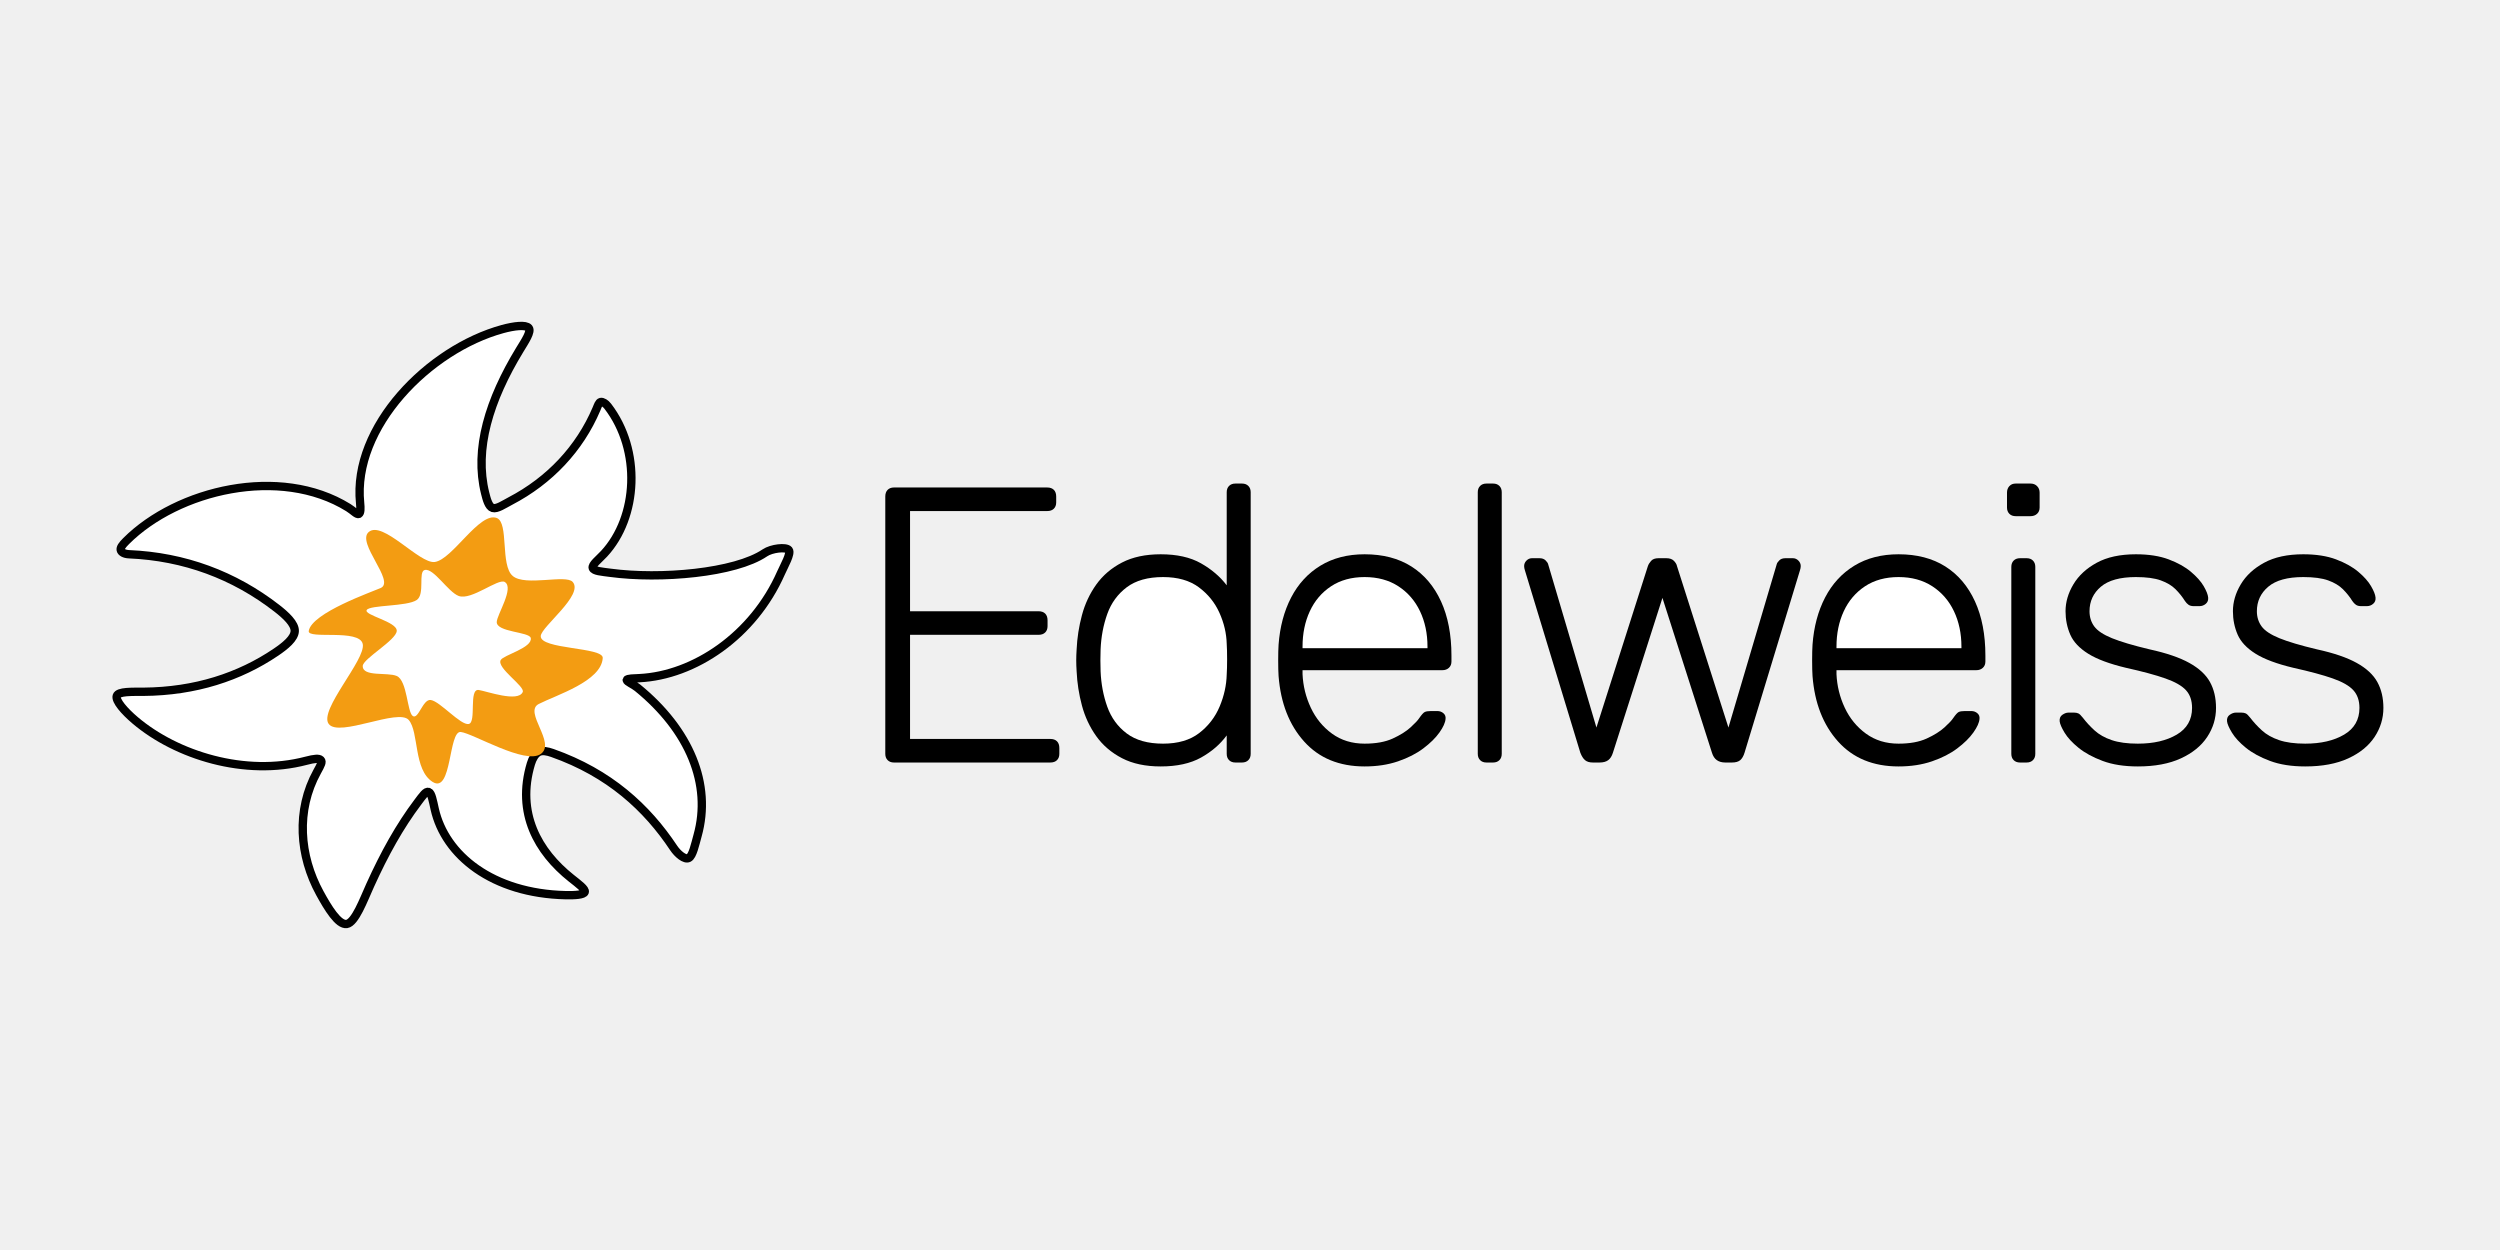
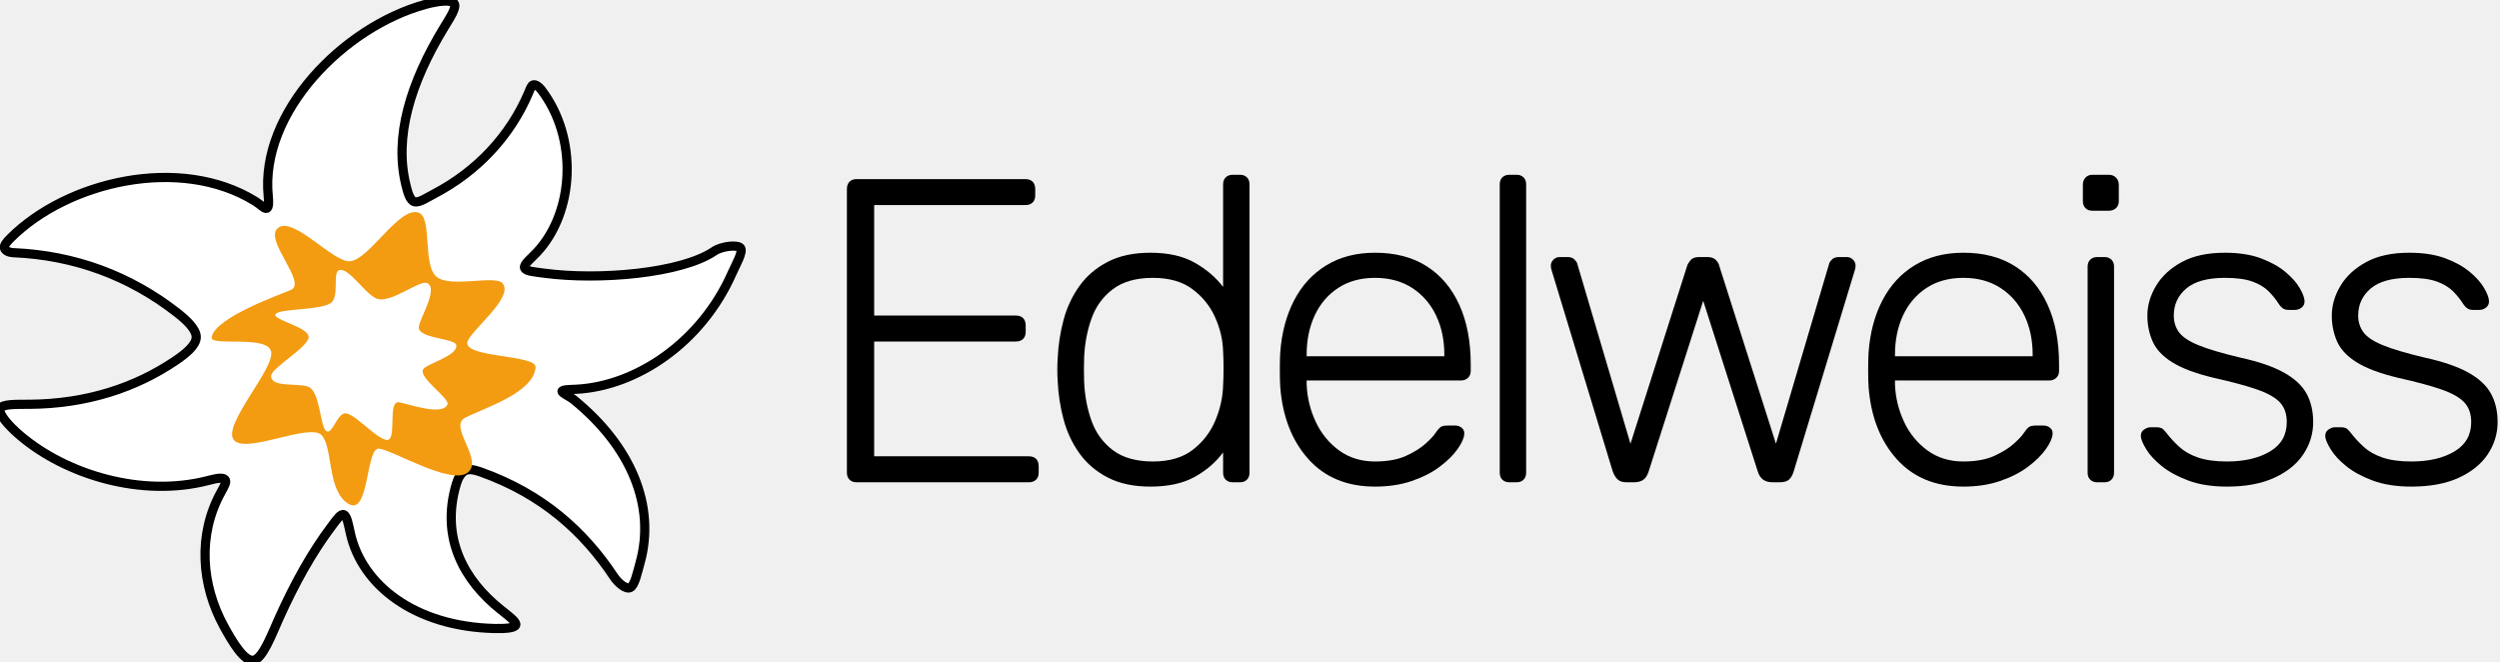
- <svg xmlns="http://www.w3.org/2000/svg" width="100%" height="100%" viewBox="0 0 1250 625" version="1.1" xml:space="preserve" style="fill-rule:evenodd;clip-rule:evenodd;stroke-linecap:round;stroke-linejoin:round;stroke-miterlimit:1.5;">
-   <g transform="matrix(1,0,0,1,6.37089,0)">
+ <svg xmlns="http://www.w3.org/2000/svg" width="100%" height="100%" viewBox="0 0 1134 300" version="1.1" xml:space="preserve" style="fill-rule:evenodd;clip-rule:evenodd;stroke-linecap:round;stroke-linejoin:round;stroke-miterlimit:1.5;">
+   <g transform="matrix(1,0,0,1,-51.9624,-162.5)">
    <g id="Isotipo" transform="matrix(1,0,0,1,-204,2.99287)">
      <path d="M258,272C257.768,270.899 258.642,269.596 260.724,267.52C286.468,241.858 337.636,229.673 371.769,250.796C374.277,252.348 376.014,254.38 377,254C377.986,253.62 377.94,251.017 377.688,248.518C373.83,210.376 412.045,171.644 448.924,161.533C454.705,159.948 460.573,159.264 462,161C463.427,162.736 460.108,167.64 457.486,171.947C442.244,196.988 434.644,221.601 440.229,243.715C440.937,246.518 441.899,250.368 444,251C446.101,251.632 449.67,249.158 452.835,247.505C472.357,237.312 487.443,221.344 495.878,201.478C496.64,199.683 497.06,198.225 498,198C498.94,197.775 500.425,198.701 501.519,200.126C518.446,222.179 516.603,255.658 499.64,273.908C497.096,276.644 493.464,279.416 494,281C494.536,282.584 498.432,282.816 502.853,283.412C527.667,286.761 565.195,283.552 580.066,273.43C583.378,271.175 590.654,270.33 592,272C593.346,273.67 589.71,279.892 588.142,283.448C574.295,314.854 544.759,334.715 517.325,336.084C514.862,336.206 511.159,336.204 511,337C510.841,337.796 514.339,339.204 516.372,340.86C542.524,362.163 553.557,389.222 546.421,414.779C545.174,419.245 543.996,424.968 542,426C540.004,427.032 536.406,423.923 534.443,420.97C521.06,400.834 502.331,383.558 473.81,373.499C471.284,372.609 468.788,372.103 467,373C465.212,373.897 463.849,376.312 463.079,378.88C455.669,403.572 466.593,422.828 483.238,436.084C486.924,439.019 490.46,441.582 490,443C489.54,444.418 485.116,444.699 480.479,444.594C443.877,443.764 420.171,424.654 414.985,401.536C414.069,397.456 413.406,393.575 412,393C410.594,392.425 408.933,394.924 406.546,398.087C397.528,410.035 389.834,423.888 382.701,439.66C379.371,447.021 375.195,458.352 371,459C366.805,459.648 361.505,450.819 357.529,443.55C347.369,424.978 345.485,402.249 356.221,382.814C358.09,379.43 358.917,377.905 358,377C357.083,376.095 354.899,376.286 350.722,377.385C320.129,385.439 285.81,374.631 265.239,357.203C259.727,352.532 255.312,347.385 256,345C256.688,342.615 263.758,342.935 269.37,342.893C295.284,342.697 317.394,335.402 335.547,323.132C340.304,319.917 344.911,316.161 345,312.5C345.089,308.839 340.54,304.626 336.083,301.167C314.646,284.531 289.756,275.313 262.117,274.128C259.765,274.027 258.232,273.101 258,272Z" style="fill:white;stroke:black;stroke-width:4.17px;" />
      <path d="M382,263C375.641,268.383 395.405,287.65 388,291C383.915,292.848 353.454,303.411 352,312.5C351.3,316.873 377.333,311.25 379,319C380.667,326.75 356.833,352.167 362,359C367.167,365.833 396.833,351 402,357C407.167,363 404.333,382 414,388C423.667,394 421.833,362.333 428,363C434.167,363.667 460.167,379.5 468,374C475.833,368.5 459.231,352.97 467,349C475.869,344.468 498.323,337.658 499,326C499.32,320.487 467.502,321.791 468,315C468.347,310.261 489.598,294.495 484,288C480.594,284.048 460.333,290.333 454,285C447.667,279.667 452.172,258.35 446,256C437.387,252.72 423.856,276.809 415,278C407.351,279.029 389.004,257.072 382,263ZM381,302C379.333,304.583 396.333,307.833 396,312.5C395.667,317.167 379.062,326.402 379,330C378.904,335.586 391.404,333.003 396,335C401.297,337.302 401.167,353 404,355C406.833,357 409.026,346.432 413,347C417.667,347.667 428,359.833 432,359C436,358.167 431.829,341.211 437,342C440.97,342.606 456.704,348.354 459,343C460.222,340.151 445.718,330.935 448,327C449.441,324.514 463.989,320.872 463,316C462.366,312.88 445.845,313.143 446,308C446.111,304.309 454.896,290.908 450,288C446.701,286.041 433.32,297.346 427,295C421.648,293.014 414.475,280.935 410,282C406.58,282.814 410.26,294.062 406,297C401.167,300.333 382.667,299.417 381,302Z" style="fill:rgb(243,156,18);" />
    </g>
    <g id="Letras">
      <g transform="matrix(1,0,0,1,-6.37089,0)">
        <path d="M446.966,381.257C445.657,381.257 444.609,380.864 443.823,380.078C443.037,379.292 442.644,378.245 442.644,376.935L442.644,248.262C442.644,246.821 443.037,245.708 443.823,244.922C444.609,244.136 445.657,243.743 446.966,243.743L523.581,243.743C525.022,243.743 526.135,244.136 526.921,244.922C527.706,245.708 528.099,246.821 528.099,248.262L528.099,251.208C528.099,252.518 527.706,253.566 526.921,254.351C526.135,255.137 525.022,255.53 523.581,255.53L455.021,255.53L455.021,305.624L519.259,305.624C520.7,305.624 521.813,306.017 522.599,306.803C523.384,307.589 523.777,308.702 523.777,310.143L523.777,313.089C523.777,314.399 523.384,315.447 522.599,316.233C521.813,317.018 520.7,317.411 519.259,317.411L455.021,317.411L455.021,369.47L525.152,369.47C526.593,369.47 527.706,369.863 528.492,370.649C529.278,371.434 529.671,372.548 529.671,373.988L529.671,376.935C529.671,378.245 529.278,379.292 528.492,380.078C527.706,380.864 526.593,381.257 525.152,381.257L446.966,381.257Z" style="fill-rule:nonzero;" />
      </g>
-       <g transform="matrix(1,0,0,1,-6.37089,0)">
-         <path d="M580.354,383.221C572.758,383.221 566.308,381.846 561.004,379.096C555.7,376.346 551.411,372.679 548.137,368.095C544.863,363.511 542.473,358.403 540.967,352.772C539.46,347.14 538.576,341.443 538.314,335.681C538.184,333.716 538.118,331.883 538.118,330.18C538.118,328.478 538.184,326.644 538.314,324.68C538.576,318.917 539.46,313.22 540.967,307.589C542.473,301.957 544.863,296.85 548.137,292.266C551.411,287.682 555.7,284.015 561.004,281.265C566.308,278.515 572.758,277.139 580.354,277.139C588.474,277.139 595.186,278.645 600.49,281.658C605.794,284.67 610.083,288.337 613.358,292.659L613.358,246.101C613.358,244.791 613.75,243.743 614.536,242.957C615.322,242.172 616.37,241.779 617.679,241.779L621.019,241.779C622.329,241.779 623.376,242.172 624.162,242.957C624.948,243.743 625.341,244.791 625.341,246.101L625.341,376.935C625.341,378.245 624.948,379.292 624.162,380.078C623.376,380.864 622.329,381.257 621.019,381.257L617.679,381.257C616.37,381.257 615.322,380.864 614.536,380.078C613.75,379.292 613.358,378.245 613.358,376.935L613.358,367.702C610.083,372.155 605.794,375.854 600.49,378.801C595.186,381.748 588.474,383.221 580.354,383.221Z" style="fill-rule:nonzero;" />
+       <g transform="matrix(1,0,0,1,51.9624,162.5)">
+         <path d="M522.021,220.721C514.425,220.721 507.975,219.346 502.671,216.596C497.367,213.846 493.078,210.179 489.804,205.595C486.529,201.011 484.139,195.903 482.633,190.272C481.127,184.64 480.243,178.943 479.981,173.181C479.85,171.216 479.785,169.383 479.785,167.68C479.785,165.978 479.85,164.144 479.981,162.18C480.243,156.417 481.127,150.72 482.633,145.089C484.139,139.457 486.529,134.35 489.804,129.766C493.078,125.182 497.367,121.515 502.671,118.765C507.975,116.015 514.425,114.639 522.021,114.639C530.141,114.639 536.853,116.145 542.157,119.158C547.461,122.17 551.75,125.837 555.024,130.159L555.024,83.601C555.024,82.291 555.417,81.243 556.203,80.457C556.989,79.672 558.036,79.279 559.346,79.279L562.686,79.279C563.995,79.279 565.043,79.672 565.829,80.457C566.615,81.243 567.008,82.291 567.008,83.601L567.008,214.435C567.008,215.745 566.615,216.792 565.829,217.578C565.043,218.364 563.995,218.757 562.686,218.757L559.346,218.757C558.036,218.757 556.989,218.364 556.203,217.578C555.417,216.792 555.024,215.745 555.024,214.435L555.024,205.202C551.75,209.655 547.461,213.354 542.157,216.301C536.853,219.248 530.141,220.721 522.021,220.721ZM523.2,209.327C530.665,209.327 536.689,207.559 541.273,204.023C545.857,200.487 549.262,196.067 551.488,190.763C553.715,185.459 554.893,180.122 555.024,174.752C555.155,172.788 555.221,170.234 555.221,167.091C555.221,163.948 555.155,161.394 555.024,159.429C554.893,154.191 553.682,149.018 551.39,143.91C549.098,138.802 545.66,134.546 541.076,131.141C536.493,127.736 530.534,126.033 523.2,126.033C515.604,126.033 509.547,127.736 505.028,131.141C500.51,134.546 497.269,138.999 495.304,144.499C493.34,150 492.226,155.893 491.964,162.18C491.834,165.847 491.834,169.514 491.964,173.181C492.226,179.467 493.34,185.361 495.304,190.861C497.269,196.362 500.51,200.815 505.028,204.22C509.547,207.625 515.604,209.327 523.2,209.327Z" style="fill-rule:nonzero;" />
      </g>
-       <g transform="matrix(1,0,0,1,-6.37089,0)">
-         <path d="M682.311,383.221C669.607,383.221 659.523,379.063 652.058,370.747C644.593,362.43 640.336,351.528 639.289,338.038C639.158,336.074 639.092,333.454 639.092,330.18C639.092,326.906 639.158,324.287 639.289,322.322C639.944,313.417 642.039,305.559 645.575,298.749C649.111,291.938 653.99,286.634 660.21,282.836C666.431,279.038 673.798,277.139 682.311,277.139C691.478,277.139 699.271,279.169 705.688,283.229C712.105,287.289 717.049,293.117 720.52,300.713C723.99,308.309 725.726,317.346 725.726,327.823L725.726,330.77C725.726,332.079 725.3,333.127 724.449,333.913C723.598,334.699 722.517,335.092 721.207,335.092L651.272,335.092L651.272,337.056C651.534,342.949 652.909,348.548 655.397,353.852C657.886,359.156 661.422,363.478 666.006,366.818C670.589,370.157 676.024,371.827 682.311,371.827C687.942,371.827 692.624,370.976 696.357,369.273C700.089,367.571 703.069,365.705 705.295,363.675C707.522,361.645 708.962,360.106 709.617,359.058C710.796,357.356 711.712,356.341 712.367,356.013C713.022,355.686 714.07,355.522 715.51,355.522L718.654,355.522C719.832,355.522 720.847,355.882 721.699,356.603C722.55,357.323 722.91,358.272 722.779,359.451C722.648,361.285 721.633,363.544 719.734,366.228C717.835,368.913 715.15,371.565 711.68,374.185C708.209,376.804 703.986,378.965 699.009,380.667C694.032,382.37 688.466,383.221 682.311,383.221Z" style="fill-rule:nonzero;" />
+       <g transform="matrix(1,0,0,1,51.9624,162.5)">
+         <path d="M623.977,220.721C611.274,220.721 601.189,216.563 593.724,208.247C586.259,199.93 582.003,189.028 580.955,175.538C580.824,173.574 580.759,170.954 580.759,167.68C580.759,164.406 580.824,161.787 580.955,159.822C581.61,150.917 583.706,143.059 587.242,136.249C590.778,129.438 595.656,124.134 601.877,120.336C608.098,116.538 615.465,114.639 623.977,114.639C633.145,114.639 640.937,116.669 647.355,120.729C653.772,124.789 658.716,130.617 662.187,138.213C665.657,145.809 667.392,154.846 667.392,165.323L667.392,168.27C667.392,169.579 666.967,170.627 666.115,171.413C665.264,172.199 664.184,172.592 662.874,172.592L592.939,172.592L592.939,174.556C593.201,180.449 594.576,186.048 597.064,191.352C599.552,196.656 603.088,200.978 607.672,204.318C612.256,207.657 617.691,209.327 623.977,209.327C629.609,209.327 634.291,208.476 638.023,206.773C641.756,205.071 644.735,203.205 646.962,201.175C649.188,199.145 650.629,197.606 651.284,196.558C652.462,194.856 653.379,193.841 654.034,193.513C654.689,193.186 655.736,193.022 657.177,193.022L660.32,193.022C661.499,193.022 662.514,193.382 663.365,194.103C664.216,194.823 664.577,195.772 664.446,196.951C664.315,198.785 663.3,201.044 661.401,203.728C659.502,206.413 656.817,209.065 653.346,211.685C649.876,214.304 645.652,216.465 640.675,218.167C635.699,219.87 630.133,220.721 623.977,220.721ZM592.939,161.59L655.409,161.59L655.409,160.805C655.409,154.256 654.165,148.363 651.677,143.124C649.188,137.886 645.587,133.728 640.872,130.65C636.157,127.572 630.526,126.033 623.977,126.033C617.429,126.033 611.83,127.572 607.181,130.65C602.532,133.728 598.996,137.886 596.573,143.124C594.15,148.363 592.939,154.256 592.939,160.805L592.939,161.59Z" style="fill-rule:nonzero;" />
      </g>
      <g transform="matrix(1,0,0,1,-6.37089,0)">
        <path d="M743.21,381.257C741.9,381.257 740.852,380.864 740.066,380.078C739.281,379.292 738.888,378.245 738.888,376.935L738.888,246.101C738.888,244.791 739.281,243.743 740.066,242.957C740.852,242.172 741.9,241.779 743.21,241.779L746.549,241.779C747.859,241.779 748.907,242.172 749.692,242.957C750.478,243.743 750.871,244.791 750.871,246.101L750.871,376.935C750.871,378.245 750.478,379.292 749.692,380.078C748.907,380.864 747.859,381.257 746.549,381.257L743.21,381.257Z" style="fill-rule:nonzero;" />
      </g>
      <g transform="matrix(1,0,0,1,-6.37089,0)">
        <path d="M796.447,381.257C794.744,381.257 793.435,380.864 792.518,380.078C791.601,379.292 790.815,378.048 790.161,376.346L762.461,285.194C762.2,284.408 762.069,283.688 762.069,283.033C762.069,281.985 762.461,281.068 763.247,280.283C764.033,279.497 764.95,279.104 765.998,279.104L769.73,279.104C771.04,279.104 772.055,279.464 772.775,280.184C773.495,280.905 773.921,281.527 774.052,282.051L798.215,363.773L823.95,283.033C824.212,282.247 824.735,281.396 825.521,280.479C826.307,279.562 827.551,279.104 829.254,279.104L833.183,279.104C834.885,279.104 836.162,279.562 837.013,280.479C837.865,281.396 838.356,282.247 838.487,283.033L864.221,363.773L888.385,282.051C888.516,281.527 888.941,280.905 889.661,280.184C890.382,279.464 891.397,279.104 892.706,279.104L896.439,279.104C897.487,279.104 898.403,279.497 899.189,280.283C899.975,281.068 900.368,281.985 900.368,283.033C900.368,283.688 900.237,284.408 899.975,285.194L872.276,376.346C871.752,378.048 871.032,379.292 870.115,380.078C869.198,380.864 867.823,381.257 865.989,381.257L862.65,381.257C860.947,381.257 859.539,380.864 858.426,380.078C857.313,379.292 856.495,378.048 855.971,376.346L831.218,298.945L806.466,376.346C805.942,378.048 805.156,379.292 804.108,380.078C803.061,380.864 801.62,381.257 799.787,381.257L796.447,381.257Z" style="fill-rule:nonzero;" />
      </g>
-       <g transform="matrix(1,0,0,1,-6.37089,0)">
-         <path d="M949.283,383.221C936.58,383.221 926.495,379.063 919.03,370.747C911.565,362.43 907.309,351.528 906.261,338.038C906.13,336.074 906.065,333.454 906.065,330.18C906.065,326.906 906.13,324.287 906.261,322.322C906.916,313.417 909.012,305.559 912.548,298.749C916.084,291.938 920.962,286.634 927.183,282.836C933.404,279.038 940.771,277.139 949.283,277.139C958.451,277.139 966.243,279.169 972.661,283.229C979.078,287.289 984.022,293.117 987.492,300.713C990.963,308.309 992.698,317.346 992.698,327.823L992.698,330.77C992.698,332.079 992.273,333.127 991.421,333.913C990.57,334.699 989.49,335.092 988.18,335.092L918.245,335.092L918.245,337.056C918.507,342.949 919.882,348.548 922.37,353.852C924.858,359.156 928.394,363.478 932.978,366.818C937.562,370.157 942.997,371.827 949.283,371.827C954.915,371.827 959.597,370.976 963.329,369.273C967.062,367.571 970.041,365.705 972.268,363.675C974.494,361.645 975.935,360.106 976.59,359.058C977.768,357.356 978.685,356.341 979.34,356.013C979.995,355.686 981.042,355.522 982.483,355.522L985.626,355.522C986.805,355.522 987.82,355.882 988.671,356.603C989.522,357.323 989.883,358.272 989.752,359.451C989.621,361.285 988.606,363.544 986.707,366.228C984.808,368.913 982.123,371.565 978.652,374.185C975.182,376.804 970.958,378.965 965.981,380.667C961.005,382.37 955.439,383.221 949.283,383.221Z" style="fill-rule:nonzero;" />
+       <g transform="matrix(1,0,0,1,51.9624,162.5)">
+         <path d="M890.95,220.721C878.246,220.721 868.162,216.563 860.697,208.247C853.232,199.93 848.976,189.028 847.928,175.538C847.797,173.574 847.732,170.954 847.732,167.68C847.732,164.406 847.797,161.787 847.928,159.822C848.583,150.917 850.678,143.059 854.214,136.249C857.75,129.438 862.629,124.134 868.85,120.336C875.071,116.538 882.437,114.639 890.95,114.639C900.118,114.639 907.91,116.669 914.327,120.729C920.745,124.789 925.689,130.617 929.159,138.213C932.63,145.809 934.365,154.846 934.365,165.323L934.365,168.27C934.365,169.579 933.939,170.627 933.088,171.413C932.237,172.199 931.156,172.592 929.847,172.592L859.911,172.592L859.911,174.556C860.173,180.449 861.548,186.048 864.037,191.352C866.525,196.656 870.061,200.978 874.645,204.318C879.229,207.657 884.664,209.327 890.95,209.327C896.582,209.327 901.264,208.476 904.996,206.773C908.729,205.071 911.708,203.205 913.934,201.175C916.161,199.145 917.601,197.606 918.256,196.558C919.435,194.856 920.352,193.841 921.007,193.513C921.661,193.186 922.709,193.022 924.15,193.022L927.293,193.022C928.472,193.022 929.487,193.382 930.338,194.103C931.189,194.823 931.549,195.772 931.418,196.951C931.287,198.785 930.272,201.044 928.373,203.728C926.474,206.413 923.79,209.065 920.319,211.685C916.848,214.304 912.625,216.465 907.648,218.167C902.671,219.87 897.105,220.721 890.95,220.721ZM859.911,161.59L922.382,161.59L922.382,160.805C922.382,154.256 921.138,148.363 918.649,143.124C916.161,137.886 912.559,133.728 907.845,130.65C903.13,127.572 897.498,126.033 890.95,126.033C884.402,126.033 878.803,127.572 874.154,130.65C869.504,133.728 865.968,137.886 863.546,143.124C861.123,148.363 859.911,154.256 859.911,160.805L859.911,161.59Z" />
      </g>
      <g transform="matrix(1,0,0,1,-6.37089,0)">
        <path d="M1009.99,381.257C1008.68,381.257 1007.63,380.864 1006.84,380.078C1006.06,379.292 1005.66,378.245 1005.66,376.935L1005.66,283.426C1005.66,282.116 1006.06,281.068 1006.84,280.283C1007.63,279.497 1008.68,279.104 1009.99,279.104L1013.33,279.104C1014.63,279.104 1015.68,279.497 1016.47,280.283C1017.25,281.068 1017.65,282.116 1017.65,283.426L1017.65,376.935C1017.65,378.245 1017.25,379.292 1016.47,380.078C1015.68,380.864 1014.63,381.257 1013.33,381.257L1009.99,381.257Z" style="fill-rule:nonzero;" />
      </g>
      <g transform="matrix(1,0,0,1,-6.37089,0)">
        <path d="M1007.83,258.084C1006.51,258.084 1005.47,257.691 1004.68,256.905C1003.9,256.119 1003.5,255.072 1003.5,253.762L1003.5,246.297C1003.5,244.987 1003.9,243.907 1004.68,243.056C1005.47,242.204 1006.51,241.779 1007.83,241.779L1015.29,241.779C1016.6,241.779 1017.68,242.204 1018.53,243.056C1019.38,243.907 1019.81,244.987 1019.81,246.297L1019.81,253.762C1019.81,255.072 1019.38,256.119 1018.53,256.905C1017.68,257.691 1016.6,258.084 1015.29,258.084L1007.83,258.084Z" style="fill-rule:nonzero;" />
      </g>
      <g transform="matrix(1,0,0,1,-6.37089,0)">
        <path d="M1068.92,383.221C1062.11,383.221 1056.25,382.304 1051.34,380.471C1046.43,378.637 1042.4,376.444 1039.26,373.89C1036.11,371.336 1033.79,368.815 1032.28,366.327C1030.78,363.838 1029.96,361.939 1029.83,360.63C1029.7,359.189 1030.15,358.109 1031.2,357.388C1032.25,356.668 1033.23,356.308 1034.15,356.308L1037.1,356.308C1037.88,356.308 1038.57,356.439 1039.16,356.701C1039.75,356.963 1040.5,357.683 1041.42,358.862C1043.12,361.088 1045.08,363.216 1047.31,365.246C1049.54,367.276 1052.39,368.881 1055.86,370.059C1059.33,371.238 1063.68,371.827 1068.92,371.827C1076.78,371.827 1083.26,370.321 1088.37,367.309C1093.48,364.297 1096.03,359.844 1096.03,353.95C1096.03,350.283 1095.02,347.337 1092.99,345.11C1090.95,342.884 1087.52,340.919 1082.67,339.217C1077.83,337.514 1071.28,335.746 1063.03,333.913C1054.78,331.948 1048.46,329.591 1044.07,326.841C1039.68,324.09 1036.7,320.915 1035.13,317.313C1033.56,313.711 1032.77,309.815 1032.77,305.624C1032.77,301.041 1034.08,296.555 1036.7,292.168C1039.32,287.78 1043.22,284.179 1048.39,281.363C1053.56,278.547 1060.08,277.139 1067.94,277.139C1074.36,277.139 1079.82,277.991 1084.34,279.693C1088.86,281.396 1092.56,283.458 1095.44,285.881C1098.32,288.304 1100.45,290.694 1101.83,293.052C1103.2,295.409 1103.95,297.308 1104.08,298.749C1104.21,300.058 1103.82,301.106 1102.91,301.892C1101.99,302.678 1100.94,303.071 1099.76,303.071L1096.82,303.071C1095.77,303.071 1094.92,302.841 1094.26,302.383C1093.61,301.925 1093.02,301.302 1092.49,300.517C1091.18,298.421 1089.61,296.457 1087.78,294.623C1085.95,292.79 1083.49,291.316 1080.41,290.203C1077.34,289.09 1073.18,288.533 1067.94,288.533C1060.08,288.533 1054.25,290.138 1050.45,293.346C1046.66,296.555 1044.76,300.648 1044.76,305.624C1044.76,308.506 1045.54,311.027 1047.11,313.188C1048.69,315.348 1051.63,317.313 1055.95,319.081C1060.28,320.849 1066.56,322.715 1074.81,324.68C1083.19,326.513 1089.81,328.772 1094.65,331.457C1099.5,334.142 1102.94,337.318 1104.97,340.985C1107,344.652 1108.01,348.974 1108.01,353.95C1108.01,359.189 1106.54,364.035 1103.59,368.488C1100.65,372.94 1096.26,376.509 1090.43,379.194C1084.6,381.879 1077.43,383.221 1068.92,383.221Z" style="fill-rule:nonzero;" />
      </g>
      <g transform="matrix(1,0,0,1,-6.37089,0)">
        <path d="M1152.61,383.221C1145.8,383.221 1139.94,382.304 1135.03,380.471C1130.11,378.637 1126.09,376.444 1122.94,373.89C1119.8,371.336 1117.48,368.815 1115.97,366.327C1114.46,363.838 1113.64,361.939 1113.51,360.63C1113.38,359.189 1113.84,358.109 1114.89,357.388C1115.94,356.668 1116.92,356.308 1117.84,356.308L1120.78,356.308C1121.57,356.308 1122.26,356.439 1122.85,356.701C1123.43,356.963 1124.19,357.683 1125.1,358.862C1126.81,361.088 1128.77,363.216 1131,365.246C1133.22,367.276 1136.07,368.881 1139.54,370.059C1143.01,371.238 1147.37,371.827 1152.61,371.827C1160.46,371.827 1166.95,370.321 1172.06,367.309C1177.16,364.297 1179.72,359.844 1179.72,353.95C1179.72,350.283 1178.7,347.337 1176.67,345.11C1174.64,342.884 1171.2,340.919 1166.36,339.217C1161.51,337.514 1154.96,335.746 1146.71,333.913C1138.46,331.948 1132.14,329.591 1127.76,326.841C1123.37,324.09 1120.39,320.915 1118.82,317.313C1117.25,313.711 1116.46,309.815 1116.46,305.624C1116.46,301.041 1117.77,296.555 1120.39,292.168C1123.01,287.78 1126.9,284.179 1132.08,281.363C1137.25,278.547 1143.77,277.139 1151.62,277.139C1158.04,277.139 1163.51,277.991 1168.03,279.693C1172.55,281.396 1176.25,283.458 1179.13,285.881C1182.01,288.304 1184.14,290.694 1185.51,293.052C1186.89,295.409 1187.64,297.308 1187.77,298.749C1187.9,300.058 1187.51,301.106 1186.59,301.892C1185.68,302.678 1184.63,303.071 1183.45,303.071L1180.5,303.071C1179.45,303.071 1178.6,302.841 1177.95,302.383C1177.29,301.925 1176.7,301.302 1176.18,300.517C1174.87,298.421 1173.3,296.457 1171.47,294.623C1169.63,292.79 1167.18,291.316 1164.1,290.203C1161.02,289.09 1156.86,288.533 1151.62,288.533C1143.77,288.533 1137.94,290.138 1134.14,293.346C1130.34,296.555 1128.44,300.648 1128.44,305.624C1128.44,308.506 1129.23,311.027 1130.8,313.188C1132.37,315.348 1135.32,317.313 1139.64,319.081C1143.96,320.849 1150.25,322.715 1158.5,324.68C1166.88,326.513 1173.5,328.772 1178.34,331.457C1183.19,334.142 1186.62,337.318 1188.65,340.985C1190.68,344.652 1191.7,348.974 1191.7,353.95C1191.7,359.189 1190.23,364.035 1187.28,368.488C1184.33,372.94 1179.95,376.509 1174.12,379.194C1168.29,381.879 1161.12,383.221 1152.61,383.221Z" style="fill-rule:nonzero;" />
      </g>
    </g>
    <g id="Agujeros">
-       <g transform="matrix(1,0,0,1,-6.37089,0)">
-         <path d="M581.533,371.827C588.998,371.827 595.022,370.059 599.606,366.523C604.19,362.987 607.595,358.567 609.821,353.263C612.048,347.959 613.227,342.622 613.358,337.252C613.489,335.288 613.554,332.734 613.554,329.591C613.554,326.448 613.489,323.894 613.358,321.929C613.227,316.691 612.015,311.518 609.723,306.41C607.431,301.302 603.994,297.046 599.41,293.641C594.826,290.236 588.867,288.533 581.533,288.533C573.937,288.533 567.88,290.236 563.362,293.641C558.843,297.046 555.602,301.499 553.637,306.999C551.673,312.5 550.56,318.393 550.298,324.68C550.167,328.347 550.167,332.014 550.298,335.681C550.56,341.967 551.673,347.861 553.637,353.361C555.602,358.862 558.843,363.315 563.362,366.72C567.88,370.125 573.937,371.827 581.533,371.827Z" style="fill:white;fill-rule:nonzero;" />
-       </g>
-       <g transform="matrix(1,0,0,1,-6.37089,0)">
-         <path d="M651.272,324.09L713.742,324.09L713.742,323.305C713.742,316.756 712.498,310.863 710.01,305.624C707.522,300.386 703.92,296.228 699.205,293.15C694.491,290.072 688.859,288.533 682.311,288.533C675.762,288.533 670.164,290.072 665.514,293.15C660.865,296.228 657.329,300.386 654.906,305.624C652.483,310.863 651.272,316.756 651.272,323.305L651.272,324.09Z" style="fill:white;fill-rule:nonzero;" />
-       </g>
-       <g transform="matrix(1,0,0,1,-6.37089,0)">
-         <path d="M918.245,324.09L980.715,324.09L980.715,323.305C980.715,316.756 979.471,310.863 976.983,305.624C974.494,300.386 970.893,296.228 966.178,293.15C961.463,290.072 955.832,288.533 949.283,288.533C942.735,288.533 937.136,290.072 932.487,293.15C927.838,296.228 924.302,300.386 921.879,305.624C919.456,310.863 918.245,316.756 918.245,323.305L918.245,324.09Z" style="fill:white;fill-rule:nonzero;" />
-       </g>
-     </g>
+         </g>
  </g>
</svg>
